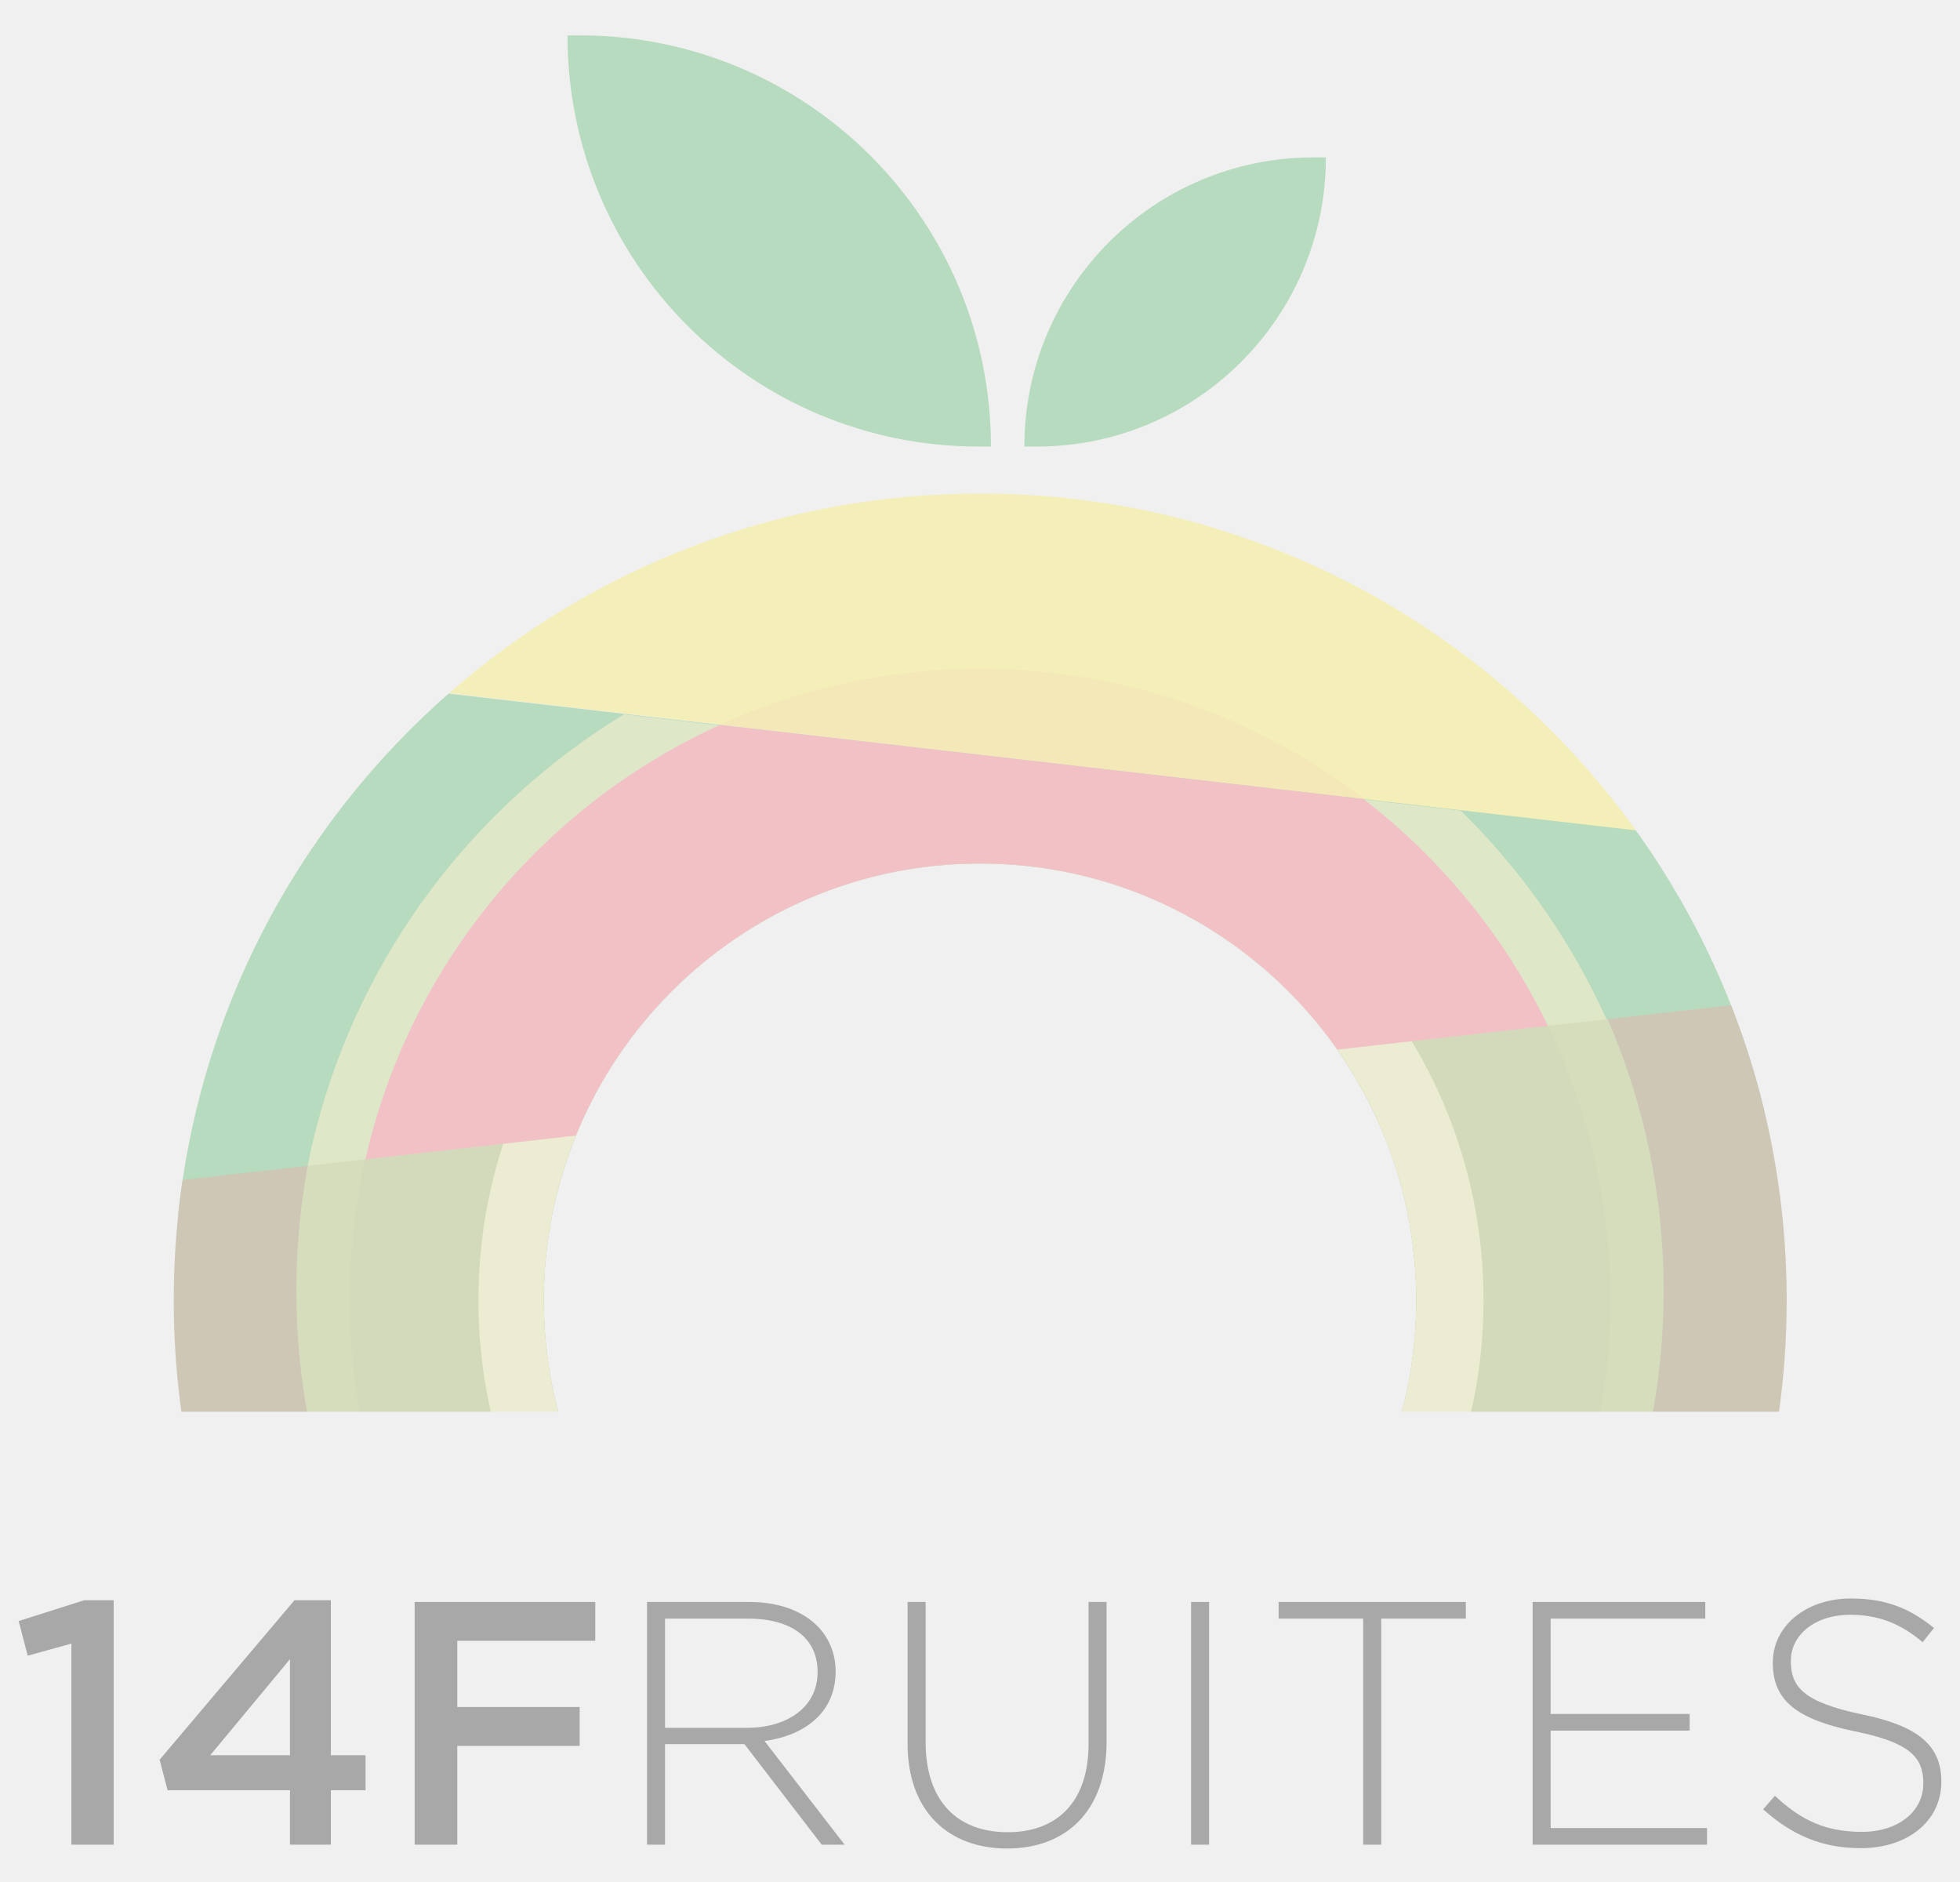
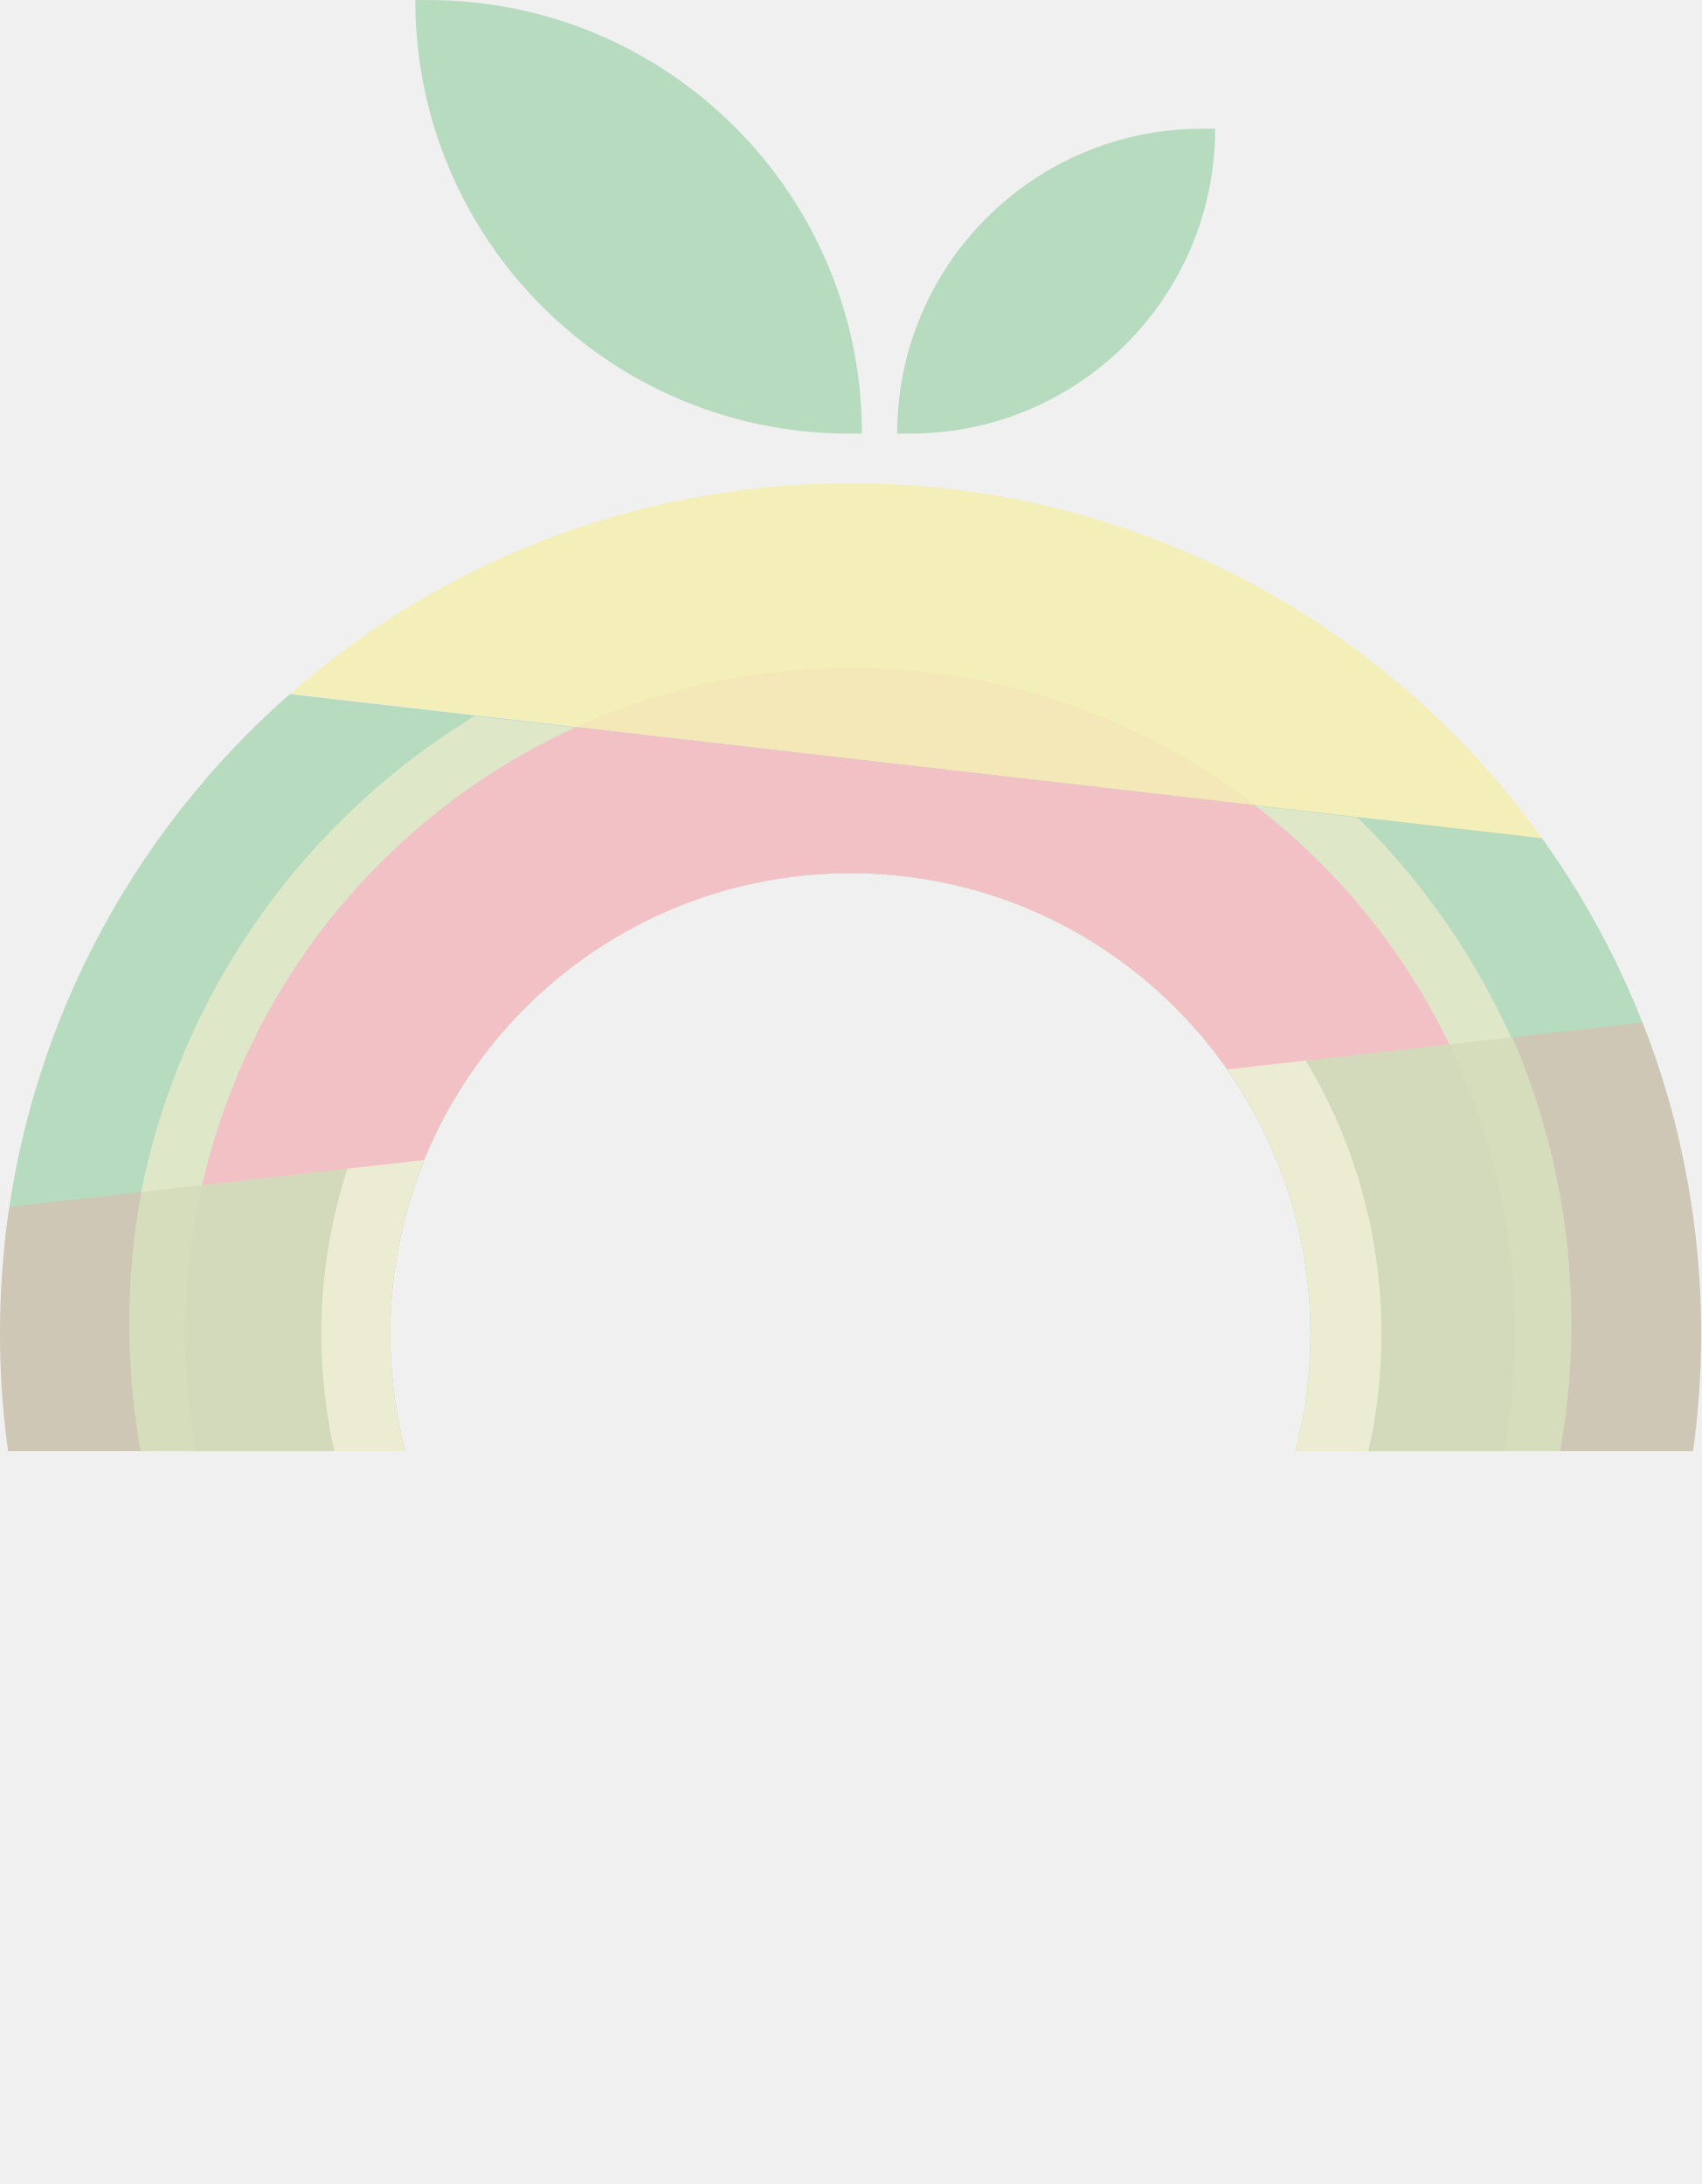
- <svg xmlns="http://www.w3.org/2000/svg" width="1800" height="1728" viewBox="0 0 2024 1942" fill="none" style="opacity: 0.3">
-   <g clip-path="url(#clip0)">
-     <path fill-rule="evenodd" clip-rule="evenodd" d="M1689.68 857.378L463.743 715.142C610.252 586.82 802.15 509.047 1012.21 509.047C1291.45 509.047 1538.58 646.472 1689.68 857.378Z" fill="#FFEB35" />
-     <path fill-rule="evenodd" clip-rule="evenodd" d="M1409.48 824.868C1299.42 740.288 1161.6 690 1012.03 690C916.306 690 825.396 710.597 743.497 747.599L1409.48 824.868Z" fill="#FFD335" />
-     <path d="M1057.83 460.538C1057.83 295.649 1191.5 161.98 1356.39 161.98H1369.17C1369.17 326.869 1235.5 460.538 1070.61 460.538H1057.83Z" fill="#31AA49" />
-     <path d="M1023.32 460.538C1023.32 226.072 833.246 36 598.78 36H586.004C586.004 270.466 776.076 460.538 1010.54 460.538H1023.32Z" fill="#31AA49" />
-     <mask id="mask0" mask-type="alpha" maskUnits="userSpaceOnUse" x="88" y="673" width="2133" height="586">
-       <path d="M93.5 673L2220.8 918V1123L88 1259L93.5 673Z" fill="white" />
+ <svg xmlns="http://www.w3.org/2000/svg" width="1481.279" height="1901.97" viewBox="0 0 1665.616 2137.515" style="opacity:0.3;fill:none" version="1.1" id="svg993">
+   <path style="clip-rule:evenodd;fill:#ffeb35;fill-rule:evenodd" id="path926" d="M 1510.276,820.858 284.339,678.622 C 430.848,550.3 622.746,472.527 832.806,472.527 c 279.24,0 526.37,137.425 677.47,348.331 z" />
+   <path style="clip-rule:evenodd;fill:#ffd335;fill-rule:evenodd" id="path928" d="m 1230.076,788.348 c -110.06,-84.58 -247.88,-134.868 -397.45,-134.868 -95.724,0 -186.634,20.597 -268.533,57.599 z" />
+   <path style="fill:#31aa49" id="path930" d="m 878.426,424.018 c 0,-164.889 133.67,-298.558 298.56,-298.558 h 12.78 c 0,164.889 -133.67,298.558 -298.56,298.558 z" />
+   <path style="fill:#31aa49" id="path932" d="M 843.916,424.018 C 843.916,189.552 653.842,-0.52 419.376,-0.52 H 406.6 c 0,234.466 190.072,424.538 424.536,424.538 z" />
+   <g id="g939" mask="url(#mask0)" transform="translate(-179.404,-36.52)">
+     <path style="clip-rule:evenodd;fill:#31aa49;fill-rule:evenodd" id="path937" d="m 1012.21,2174.66 c 459.95,0 832.81,-372.86 832.81,-832.81 0,-459.946 -372.86,-832.807 -832.81,-832.807 -459.943,0 -832.803,372.861 -832.803,832.807 0,459.95 372.86,832.81 832.803,832.81 z M 1012.03,1793 c 248.81,0 450.5,-201.92 450.5,-451 0,-249.08 -201.69,-451 -450.5,-451 -248.803,0 -450.499,201.92 -450.499,451 0,249.08 201.696,451 450.499,451 z" />
+   </g>
+   <g id="g946" mask="url(#mask1)" transform="translate(-179.404,-36.52)">
+     <path style="clip-rule:evenodd;fill:#b5d467;fill-rule:evenodd" id="path944" d="m 1012.5,2050 c 391.29,0 708.5,-316.98 708.5,-708 0,-391.018 -317.21,-708 -708.5,-708 -391.294,0 -708.5,316.982 -708.5,708 0,391.02 317.206,708 708.5,708 z m -0.47,-257 c 248.81,0 450.5,-201.92 450.5,-451 0,-249.08 -201.69,-451 -450.5,-451 -248.803,0 -450.499,201.92 -450.499,451 0,249.08 201.696,451 450.499,451 z" />
+   </g>
+   <g id="g953" mask="url(#mask2)" transform="translate(-179.404,-36.52)">
+     <path style="clip-rule:evenodd;fill:#f75566;fill-rule:evenodd" id="path951" d="m 1012,1994 c 359.54,0 651,-291.91 651,-652 0,-360.09 -291.46,-652 -651,-652 -359.537,0 -651,291.91 -651,652 0,360.09 291.463,652 651,652 z m 0.03,-201 c 248.81,0 450.5,-201.92 450.5,-451 0,-249.08 -201.69,-451 -450.5,-451 -248.803,0 -450.499,201.92 -450.499,451 0,249.08 201.696,451 450.499,451 z" />
+   </g>
+   <g id="g966" mask="url(#mask3)" transform="translate(-179.404,-36.52)">
+     <path style="clip-rule:evenodd;fill:#826730;fill-rule:evenodd" id="path958" d="m 1012.21,2174.66 c 459.95,0 832.81,-372.86 832.81,-832.81 0,-459.942 -372.86,-832.803 -832.81,-832.803 -459.945,0 -832.806,372.861 -832.806,832.803 0,459.95 372.861,832.81 832.806,832.81 z M 1012.03,1793 c 248.81,0 450.5,-201.92 450.5,-451 0,-249.08 -201.69,-451 -450.5,-451 -248.803,0 -450.499,201.92 -450.499,451 0,249.08 201.696,451 450.499,451 z" />
+     <path style="clip-rule:evenodd;fill:#96b143;fill-rule:evenodd" id="path960" d="m 1012,2038 c 389.91,0 706,-316.09 706,-706 0,-389.913 -316.09,-706 -706,-706 -389.913,0 -706,316.087 -706,706 0,389.91 316.087,706 706,706 z m 0.03,-245 c 248.81,0 450.5,-201.92 450.5,-451 0,-249.08 -201.69,-451 -450.5,-451 -248.803,0 -450.499,201.92 -450.499,451 0,249.08 201.696,451 450.499,451 z" />
+     <path style="clip-rule:evenodd;opacity:0.7;fill:#8ca53e;fill-rule:evenodd" id="path962" d="m 1012,1992 c 359.54,0 651,-291.46 651,-651 0,-359.537 -291.46,-651 -651,-651 -359.537,0 -651,291.463 -651,651 0,359.54 291.463,651 651,651 z m 0.03,-199 c 248.81,0 450.5,-201.92 450.5,-451 0,-249.08 -201.69,-451 -450.5,-451 -248.803,0 -450.499,201.92 -450.499,451 0,249.08 201.696,451 450.499,451 z" />
+     <path style="clip-rule:evenodd;fill:#e2e38c;fill-rule:evenodd" id="path964" d="m 1013,1861 c 286.64,0 519,-232.36 519,-519 0,-286.64 -232.36,-519 -519,-519 -286.636,0 -519,232.36 -519,519 0,286.64 232.364,519 519,519 z m -0.97,-68 c 248.81,0 450.5,-201.92 450.5,-451 0,-249.08 -201.69,-451 -450.5,-451 -248.803,0 -450.499,201.92 -450.499,451 0,249.08 201.696,451 450.499,451 z" />
+   </g>
+   <defs id="defs991">
+     <clipPath id="clip0">
+       <rect width="2024" height="1942" id="rect988" x="0" y="0" style="fill:#ffffff" />
+     </clipPath>
+     <mask height="586" width="2133" y="673" x="88" maskUnits="userSpaceOnUse" mask-type="alpha" id="mask0">
+       <path id="path934" d="m 93.5,673 2127.3,245 v 205 L 88,1259 Z" style="fill:#ffffff" />
    </mask>
-     <g mask="url(#mask0)">
-       <path fill-rule="evenodd" clip-rule="evenodd" d="M1012.21 2174.66C1472.16 2174.66 1845.02 1801.8 1845.02 1341.85C1845.02 881.904 1472.16 509.043 1012.21 509.043C552.267 509.043 179.407 881.904 179.407 1341.85C179.407 1801.8 552.267 2174.66 1012.21 2174.66ZM1012.03 1793C1260.84 1793 1462.53 1591.08 1462.53 1342C1462.53 1092.92 1260.84 891 1012.03 891C763.227 891 561.531 1092.92 561.531 1342C561.531 1591.08 763.227 1793 1012.03 1793Z" fill="#31AA49" />
-     </g>
-     <mask id="mask1" mask-type="alpha" maskUnits="userSpaceOnUse" x="88" y="673" width="2138" height="586">
-       <path d="M88 673L2226 919L2220.8 1125L88 1259V673Z" fill="white" />
+     <mask height="586" width="2138" y="673" x="88" maskUnits="userSpaceOnUse" mask-type="alpha" id="mask1">
+       <path id="path941" d="m 88,673 2138,246 -5.2,206 L 88,1259 Z" style="fill:#ffffff" />
    </mask>
-     <g mask="url(#mask1)">
-       <path fill-rule="evenodd" clip-rule="evenodd" d="M1012.5 2050C1403.79 2050 1721 1733.02 1721 1342C1721 950.982 1403.79 634 1012.5 634C621.206 634 304 950.982 304 1342C304 1733.02 621.206 2050 1012.5 2050ZM1012.03 1793C1260.84 1793 1462.53 1591.08 1462.53 1342C1462.53 1092.92 1260.84 891 1012.03 891C763.227 891 561.531 1092.92 561.531 1342C561.531 1591.08 763.227 1793 1012.03 1793Z" fill="#B5D467" />
-     </g>
-     <mask id="mask2" mask-type="alpha" maskUnits="userSpaceOnUse" x="88" y="677" width="2133" height="582">
-       <path d="M128.067 677L2220.8 918V1123L88 1259L128.067 677Z" fill="white" />
+     <mask height="582" width="2133" y="677" x="88" maskUnits="userSpaceOnUse" mask-type="alpha" id="mask2">
+       <path id="path948" d="M 128.067,677 2220.8,918 v 205 L 88,1259 Z" style="fill:#ffffff" />
    </mask>
-     <g mask="url(#mask2)">
-       <path fill-rule="evenodd" clip-rule="evenodd" d="M1012 1994C1371.54 1994 1663 1702.09 1663 1342C1663 981.91 1371.54 690 1012 690C652.463 690 361 981.91 361 1342C361 1702.09 652.463 1994 1012 1994ZM1012.03 1793C1260.84 1793 1462.53 1591.08 1462.53 1342C1462.53 1092.92 1260.84 891 1012.03 891C763.227 891 561.531 1092.92 561.531 1342C561.531 1591.08 763.227 1793 1012.03 1793Z" fill="#F75566" />
-     </g>
-     <mask id="mask3" mask-type="alpha" maskUnits="userSpaceOnUse" x="-91" y="987" width="2324" height="470">
-       <path d="M2233 987L53 1233L-91 1457H2233V987Z" fill="#C4C4C4" />
+     <mask height="470" width="2324" y="987" x="-91" maskUnits="userSpaceOnUse" mask-type="alpha" id="mask3">
+       <path id="path955" d="M 2233,987 53,1233 -91,1457 h 2324 z" style="fill:#c4c4c4" />
    </mask>
-     <g mask="url(#mask3)">
-       <path fill-rule="evenodd" clip-rule="evenodd" d="M1012.21 2174.66C1472.16 2174.66 1845.02 1801.8 1845.02 1341.85C1845.02 881.908 1472.16 509.047 1012.21 509.047C552.265 509.047 179.404 881.908 179.404 1341.85C179.404 1801.8 552.265 2174.66 1012.21 2174.66ZM1012.03 1793C1260.84 1793 1462.53 1591.08 1462.53 1342C1462.53 1092.92 1260.84 891 1012.03 891C763.227 891 561.531 1092.92 561.531 1342C561.531 1591.08 763.227 1793 1012.03 1793Z" fill="#826730" />
-       <path fill-rule="evenodd" clip-rule="evenodd" d="M1012 2038C1401.91 2038 1718 1721.91 1718 1332C1718 942.087 1401.91 626 1012 626C622.087 626 306 942.087 306 1332C306 1721.91 622.087 2038 1012 2038ZM1012.03 1793C1260.84 1793 1462.53 1591.08 1462.53 1342C1462.53 1092.92 1260.84 891 1012.03 891C763.227 891 561.531 1092.92 561.531 1342C561.531 1591.08 763.227 1793 1012.03 1793Z" fill="#96B143" />
-       <path opacity="0.7" fill-rule="evenodd" clip-rule="evenodd" d="M1012 1992C1371.54 1992 1663 1700.54 1663 1341C1663 981.463 1371.54 690 1012 690C652.463 690 361 981.463 361 1341C361 1700.54 652.463 1992 1012 1992ZM1012.03 1793C1260.84 1793 1462.53 1591.08 1462.53 1342C1462.53 1092.92 1260.84 891 1012.03 891C763.227 891 561.531 1092.92 561.531 1342C561.531 1591.08 763.227 1793 1012.03 1793Z" fill="#8CA53E" />
-       <path fill-rule="evenodd" clip-rule="evenodd" d="M1013 1861C1299.64 1861 1532 1628.64 1532 1342C1532 1055.36 1299.64 823 1013 823C726.364 823 494 1055.36 494 1342C494 1628.64 726.364 1861 1013 1861ZM1012.03 1793C1260.84 1793 1462.53 1591.08 1462.53 1342C1462.53 1092.92 1260.84 891 1012.03 891C763.227 891 561.531 1092.92 561.531 1342C561.531 1591.08 763.227 1793 1012.03 1793Z" fill="#E2E38C" />
-     </g>
-     <path d="M73.724 1904H117.4V1651.61H86.97L19.308 1673.09L28.616 1708.89L73.724 1696.36V1904Z" fill="black" />
-     <path d="M299.437 1904H341.681V1847.79H377.481V1811.64H341.681V1651.61H304.091L164.829 1816.29L173.063 1847.79H299.437V1904ZM217.097 1811.64L299.437 1712.47V1811.64H217.097Z" fill="black" />
-     <path d="M428.189 1904H472.223V1801.97H598.597V1761.87H472.223V1693.5H614.707V1653.4H428.189V1904Z" fill="black" />
-     <path d="M668.138 1904H686.754V1800.18H768.736L848.57 1904H872.198L789.5 1796.96C831.386 1791.23 862.89 1767.24 862.89 1725.36V1724.64C862.89 1706.38 855.73 1689.92 843.916 1678.1C828.522 1662.71 804.536 1653.4 773.39 1653.4H668.138V1904ZM686.754 1783.35V1670.58H772.316C818.14 1670.58 844.274 1691.35 844.274 1725.36V1726.07C844.274 1761.87 813.128 1783.35 771.242 1783.35H686.754Z" fill="black" />
-     <path d="M1039.98 1907.94C1100.84 1907.94 1142.72 1869.27 1142.72 1797.67V1653.4H1124.11V1799.82C1124.11 1860.32 1091.17 1891.11 1040.69 1891.11C987.351 1891.11 955.847 1857.82 955.847 1798.03V1653.4H937.231V1799.82C937.231 1869.99 979.833 1907.94 1039.98 1907.94Z" fill="black" />
-     <path d="M1229.99 1904H1248.61V1653.4H1229.99V1904Z" fill="black" />
-     <path d="M1407.71 1904H1426.32V1670.58H1513.68V1653.4H1320.36V1670.58H1407.71V1904Z" fill="black" />
-     <path d="M1582.66 1904H1762.73V1886.82H1601.28V1786.22H1744.83V1769.03H1601.28V1670.58H1760.94V1653.4H1582.66V1904Z" fill="black" />
-     <path d="M1921.66 1907.58C1969.99 1907.58 2004.71 1879.66 2004.71 1839.2V1838.49C2004.71 1801.61 1980.73 1781.21 1922.37 1769.39C1862.95 1756.86 1849.34 1741.47 1849.34 1714.62V1713.9C1849.34 1688.13 1873.33 1666.65 1910.56 1666.65C1938.13 1666.65 1961.4 1674.52 1985.38 1694.93L1997.2 1680.25C1971.78 1659.84 1947.43 1649.82 1911.28 1649.82C1864.74 1649.82 1830.73 1678.46 1830.73 1715.69V1716.41C1830.73 1754.71 1854.71 1774.4 1915.21 1786.93C1972.14 1798.39 1986.1 1813.78 1986.1 1840.28V1840.99C1986.1 1869.63 1960.32 1890.75 1922.73 1890.75C1885.86 1890.75 1860.44 1879.3 1832.87 1853.52L1820.7 1867.48C1850.77 1894.33 1881.56 1907.58 1921.66 1907.58Z" fill="black" />
-   </g>
-   <defs>
-     <clipPath id="clip0">
-       <rect width="2024" height="1942" fill="white" />
-     </clipPath>
  </defs>
</svg>
